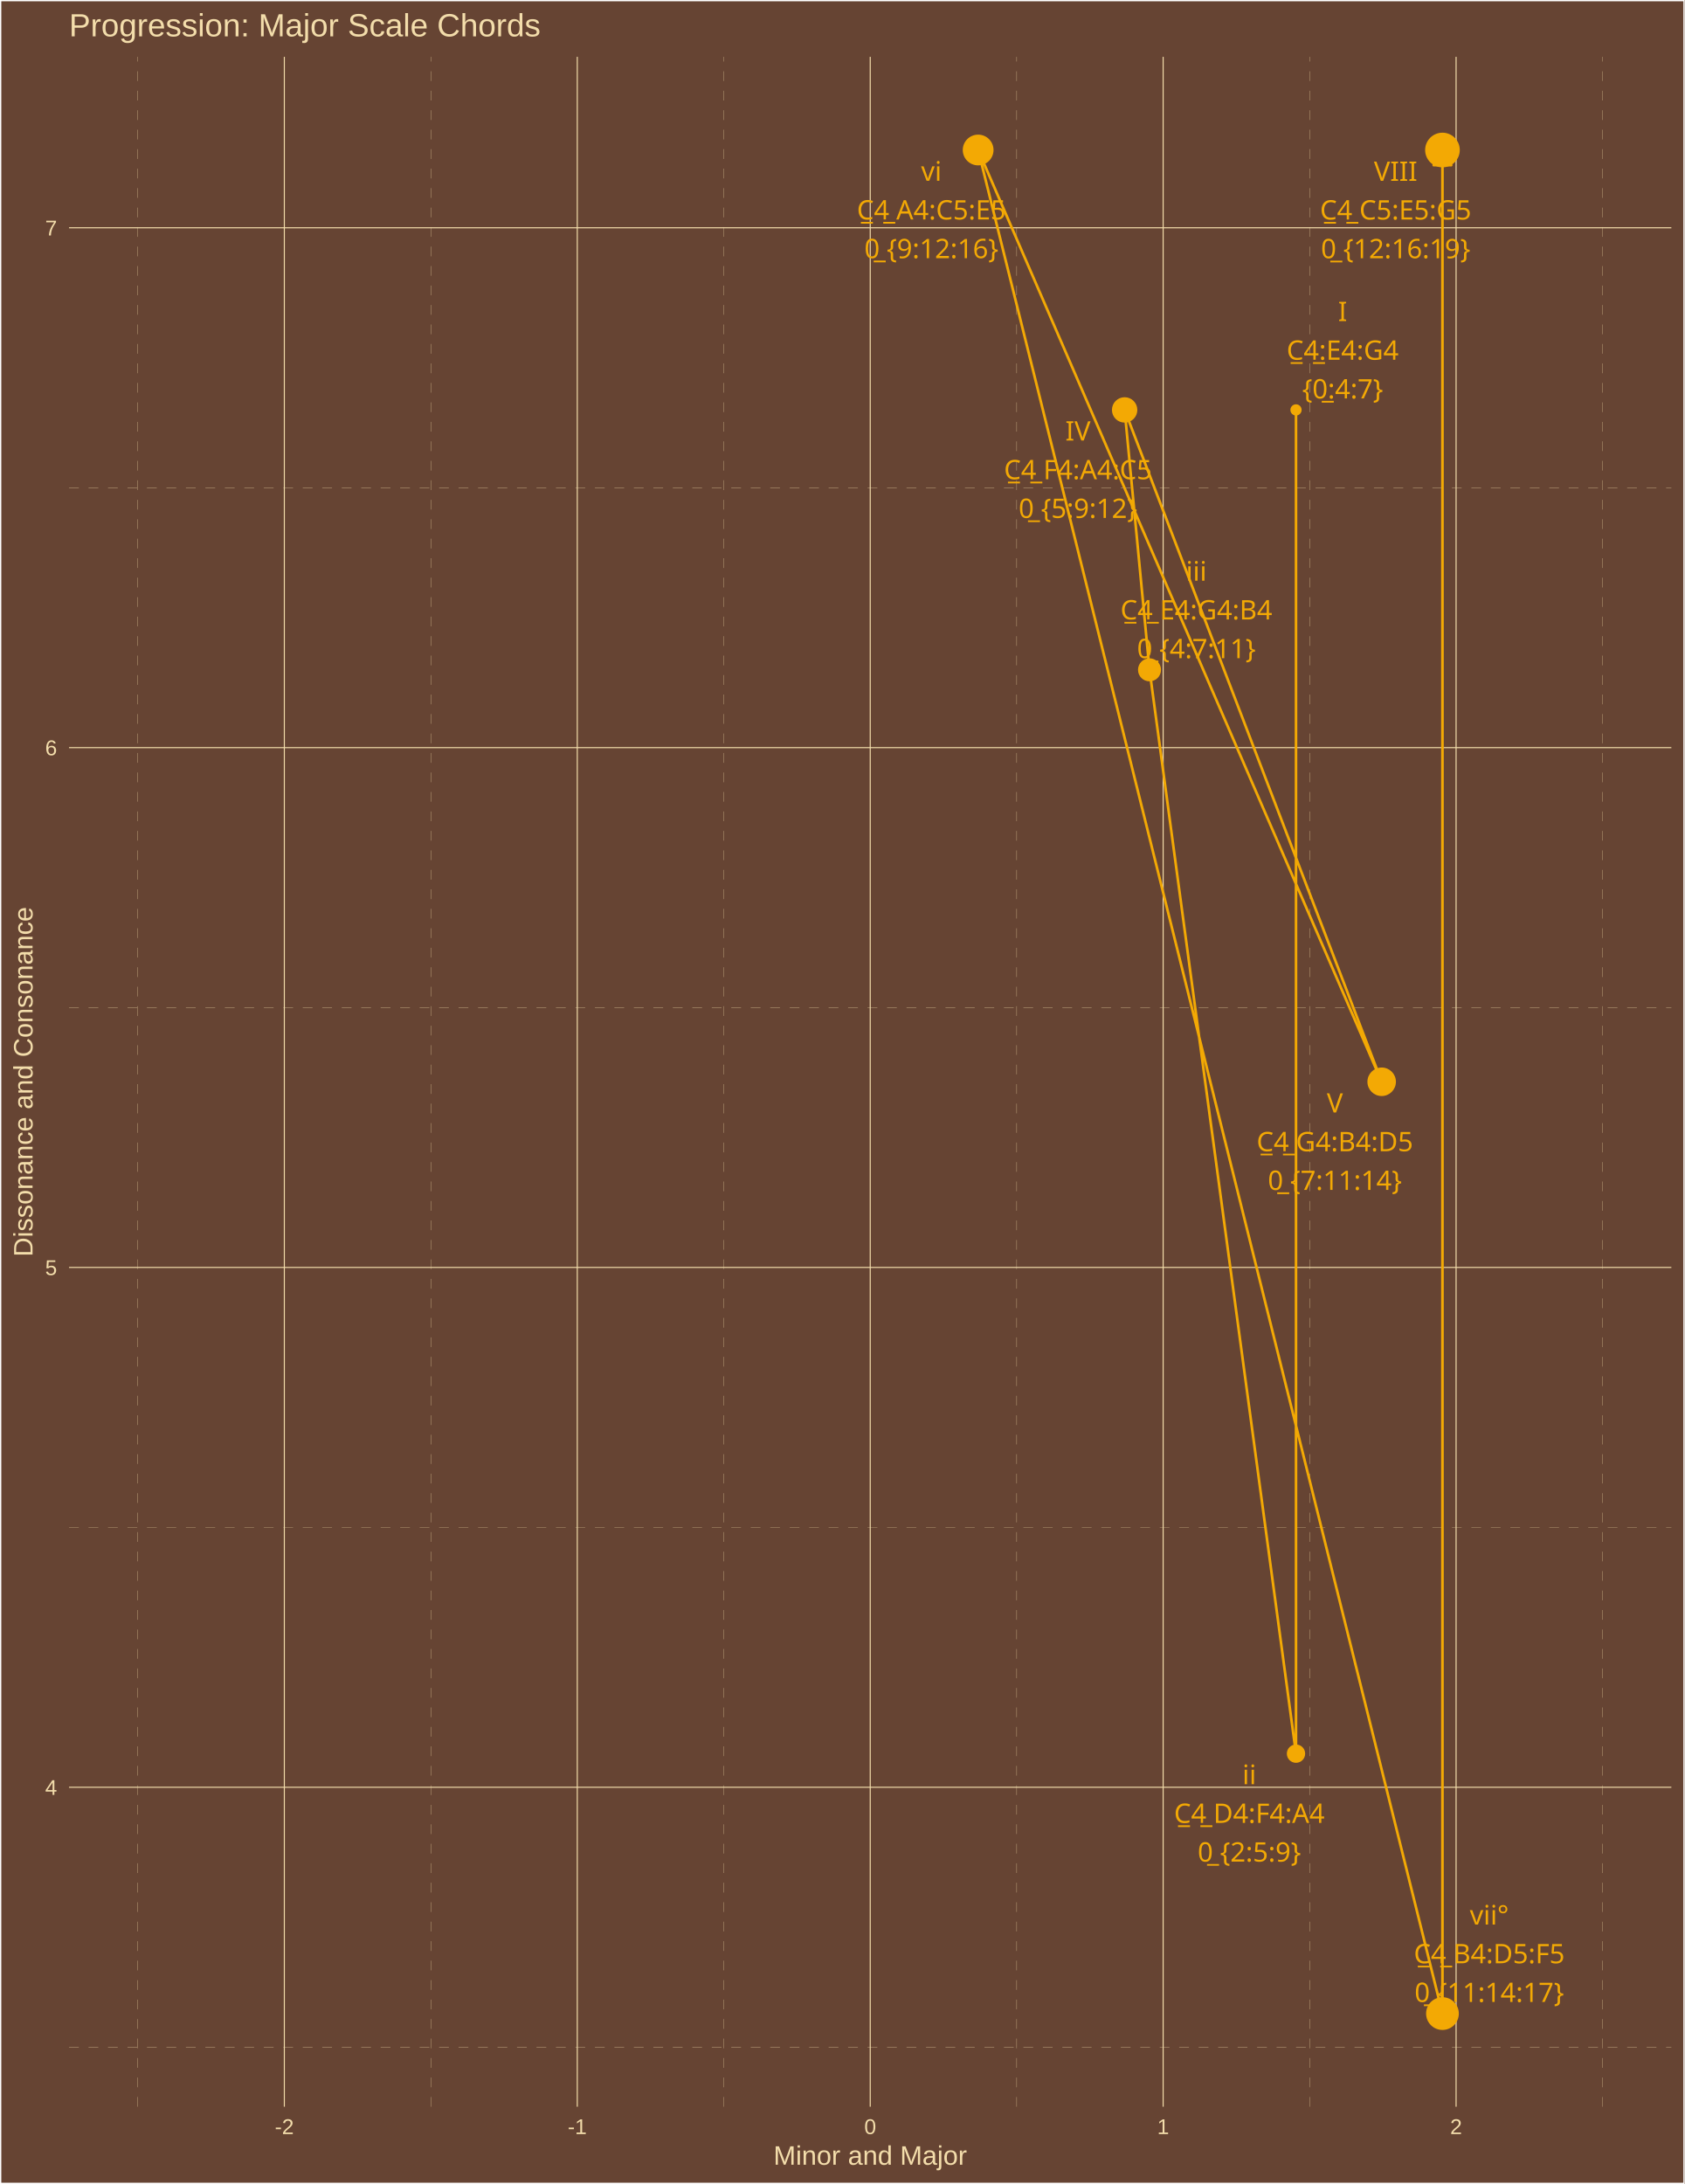
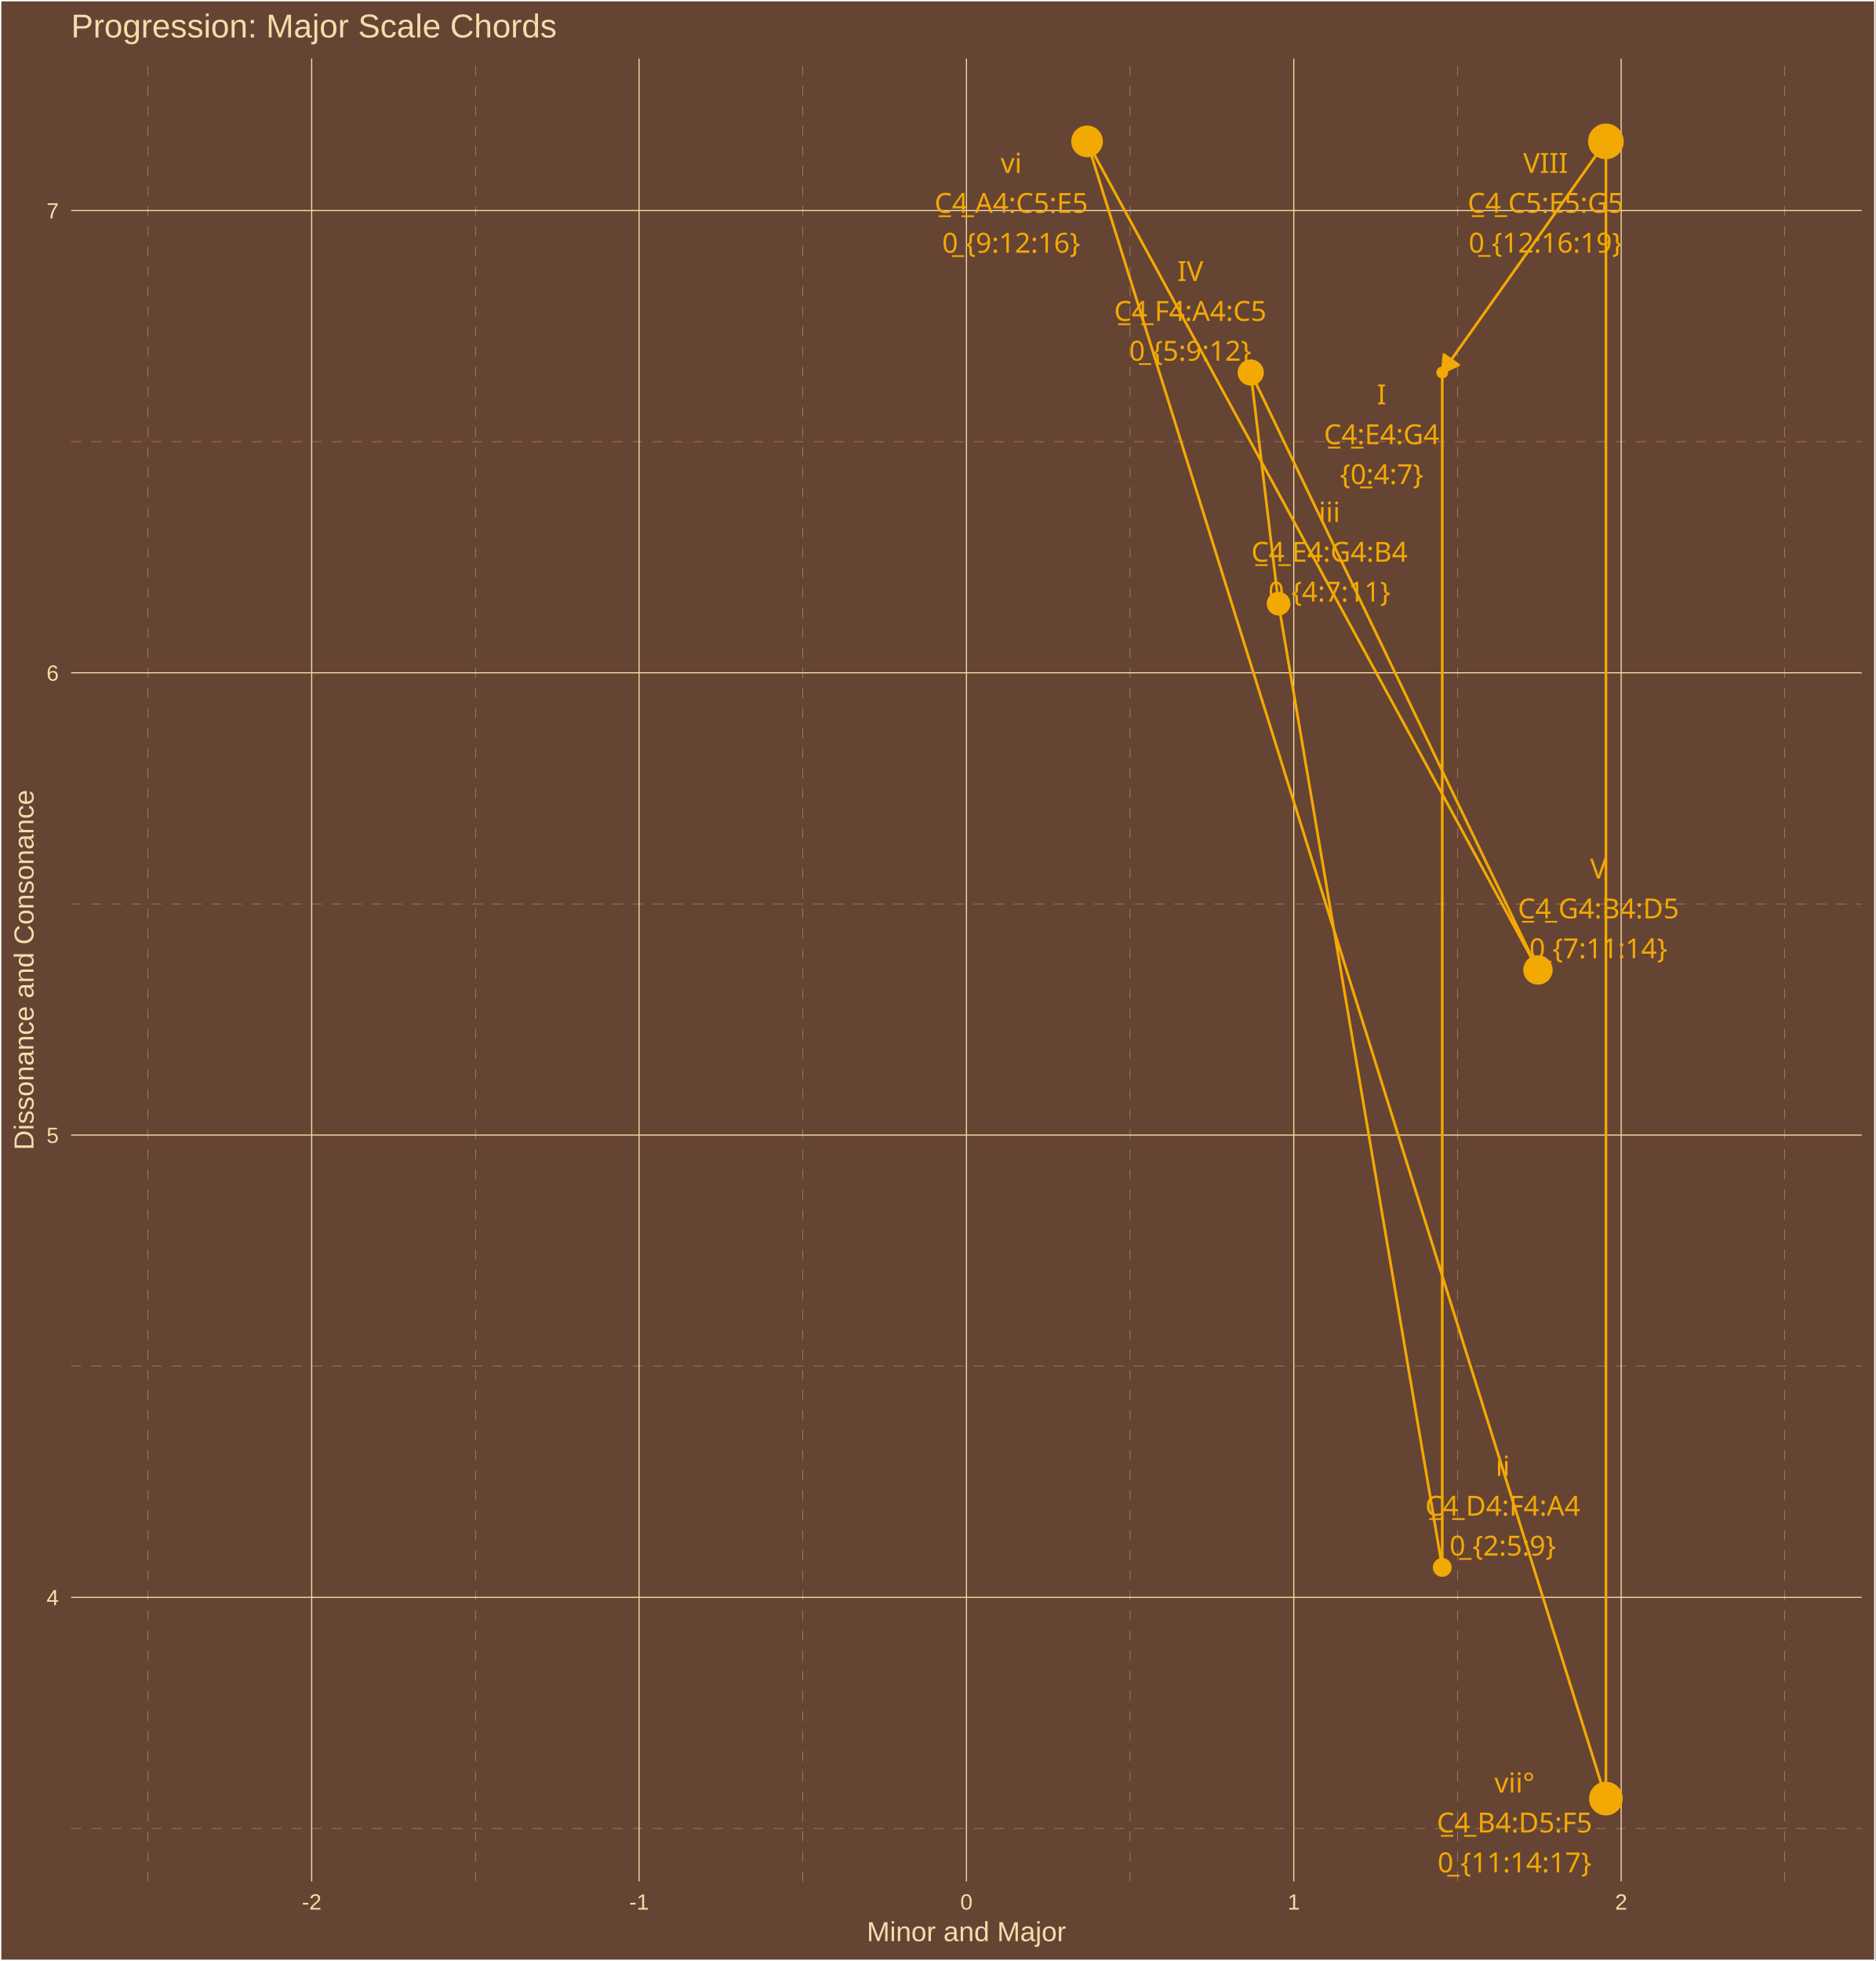
- <svg xmlns="http://www.w3.org/2000/svg" class="svglite" width="692.00pt" height="897.00pt" viewBox="0 0 692.00 897.00">
+ <svg xmlns="http://www.w3.org/2000/svg" class="svglite" width="748.00pt" height="782.00pt" viewBox="0 0 748.00 782.00">
  <defs>
    <style type="text/css">
    .svglite line, .svglite polyline, .svglite polygon, .svglite path, .svglite rect, .svglite circle {
      fill: none;
      stroke: #000000;
      stroke-linecap: round;
      stroke-linejoin: round;
      stroke-miterlimit: 10.00;
    }
    .svglite text {
      white-space: pre;
    }
  </style>
  </defs>
  <rect width="100%" height="100%" style="stroke: none; fill: #664433;" />
  <defs>
-     <clipPath id="cpMC4wMHw2OTIuMDB8MC4wMHw4OTcuMDA=">
-       <rect x="0.00" y="0.00" width="692.00" height="897.00" />
+     <clipPath id="cpMC4wMHw3NDguMDB8MC4wMHw3ODIuMDA=">
+       <rect x="0.00" y="0.00" width="748.00" height="782.00" />
    </clipPath>
  </defs>
-   <g clip-path="url(#cpMC4wMHw2OTIuMDB8MC4wMHw4OTcuMDA=)">
-     <rect x="0.00" y="0" width="692.00" height="897.00" style="stroke-width: 1.07; stroke: #FFFFFF; fill: #664433;" />
+   <g clip-path="url(#cpMC4wMHw3NDguMDB8MC4wMHw3ODIuMDA=)">
+     <rect x="0.00" y="0" width="748.00" height="782.00" style="stroke-width: 1.07; stroke: #FFFFFF; fill: #664433;" />
  </g>
  <defs>
-     <clipPath id="cpMjguMzd8Njg2LjUyfDIzLjM0fDg2NS4yNw==">
-       <rect x="28.37" y="23.34" width="658.15" height="841.93" />
+     <clipPath id="cpMjguMzd8NzQyLjUyfDIzLjM0fDc1MC4yNw==">
+       <rect x="28.37" y="23.34" width="714.15" height="726.93" />
    </clipPath>
  </defs>
-   <g clip-path="url(#cpMjguMzd8Njg2LjUyfDIzLjM0fDg2NS4yNw==)">
-     <rect x="28.37" y="23.34" width="658.15" height="841.93" style="stroke-width: 1.07; stroke: none; fill: #664433;" />
-     <polyline points="28.37,840.80 686.52,840.80 " style="stroke-width: 0.11; stroke: #F3DDAB; stroke-dasharray: 4.00,4.00; stroke-linecap: butt;" />
-     <polyline points="28.37,627.30 686.52,627.30 " style="stroke-width: 0.11; stroke: #F3DDAB; stroke-dasharray: 4.00,4.00; stroke-linecap: butt;" />
-     <polyline points="28.37,413.80 686.52,413.80 " style="stroke-width: 0.11; stroke: #F3DDAB; stroke-dasharray: 4.00,4.00; stroke-linecap: butt;" />
-     <polyline points="28.37,200.30 686.52,200.30 " style="stroke-width: 0.11; stroke: #F3DDAB; stroke-dasharray: 4.00,4.00; stroke-linecap: butt;" />
-     <polyline points="56.63,865.27 56.63,23.34 " style="stroke-width: 0.11; stroke: #F3DDAB; stroke-dasharray: 4.00,4.00; stroke-linecap: butt;" />
-     <polyline points="176.95,865.27 176.95,23.34 " style="stroke-width: 0.11; stroke: #F3DDAB; stroke-dasharray: 4.00,4.00; stroke-linecap: butt;" />
-     <polyline points="297.28,865.27 297.28,23.34 " style="stroke-width: 0.11; stroke: #F3DDAB; stroke-dasharray: 4.00,4.00; stroke-linecap: butt;" />
-     <polyline points="417.61,865.27 417.61,23.34 " style="stroke-width: 0.11; stroke: #F3DDAB; stroke-dasharray: 4.00,4.00; stroke-linecap: butt;" />
-     <polyline points="537.94,865.27 537.94,23.34 " style="stroke-width: 0.11; stroke: #F3DDAB; stroke-dasharray: 4.00,4.00; stroke-linecap: butt;" />
-     <polyline points="658.26,865.27 658.26,23.34 " style="stroke-width: 0.11; stroke: #F3DDAB; stroke-dasharray: 4.00,4.00; stroke-linecap: butt;" />
-     <polyline points="28.37,734.05 686.52,734.05 " style="stroke-width: 0.43; stroke: #F3DDAB; stroke-linecap: butt;" />
-     <polyline points="28.37,520.55 686.52,520.55 " style="stroke-width: 0.43; stroke: #F3DDAB; stroke-linecap: butt;" />
-     <polyline points="28.37,307.05 686.52,307.05 " style="stroke-width: 0.43; stroke: #F3DDAB; stroke-linecap: butt;" />
-     <polyline points="28.37,93.55 686.52,93.55 " style="stroke-width: 0.43; stroke: #F3DDAB; stroke-linecap: butt;" />
-     <polyline points="116.79,865.27 116.79,23.34 " style="stroke-width: 0.43; stroke: #F3DDAB; stroke-linecap: butt;" />
-     <polyline points="237.12,865.27 237.12,23.34 " style="stroke-width: 0.43; stroke: #F3DDAB; stroke-linecap: butt;" />
-     <polyline points="357.45,865.27 357.45,23.34 " style="stroke-width: 0.43; stroke: #F3DDAB; stroke-linecap: butt;" />
-     <polyline points="477.77,865.27 477.77,23.34 " style="stroke-width: 0.43; stroke: #F3DDAB; stroke-linecap: butt;" />
-     <polyline points="598.10,865.27 598.10,23.34 " style="stroke-width: 0.43; stroke: #F3DDAB; stroke-linecap: butt;" />
-     <circle cx="532.34" cy="168.36" r="1.95" style="stroke-width: 0.71; stroke: #F3A904; fill: #F3A904;" />
-     <circle cx="532.34" cy="720.25" r="1.95" style="stroke-width: 0.71; stroke: #F3A904; fill: #F3A904;" />
-     <circle cx="472.17" cy="275.11" r="1.95" style="stroke-width: 0.71; stroke: #F3A904; fill: #F3A904;" />
-     <circle cx="461.95" cy="168.36" r="1.95" style="stroke-width: 0.71; stroke: #F3A904; fill: #F3A904;" />
-     <circle cx="567.53" cy="444.30" r="1.95" style="stroke-width: 0.71; stroke: #F3A904; fill: #F3A904;" />
-     <circle cx="401.78" cy="61.61" r="1.95" style="stroke-width: 0.71; stroke: #F3A904; fill: #F3A904;" />
-     <circle cx="592.50" cy="827.00" r="1.95" style="stroke-width: 0.71; stroke: #F3A904; fill: #F3A904;" />
-     <circle cx="592.50" cy="61.61" r="1.95" style="stroke-width: 0.71; stroke: #F3A904; fill: #F3A904;" />
-     <circle cx="532.34" cy="168.36" r="1.42" style="stroke-width: 0.71; stroke: #F3A904; fill: #F3A904;" />
-     <circle cx="532.34" cy="720.25" r="3.41" style="stroke-width: 0.71; stroke: #F3A904; fill: #F3A904;" />
-     <circle cx="472.17" cy="275.11" r="4.37" style="stroke-width: 0.71; stroke: #F3A904; fill: #F3A904;" />
-     <circle cx="461.95" cy="168.36" r="4.86" style="stroke-width: 0.71; stroke: #F3A904; fill: #F3A904;" />
-     <circle cx="567.53" cy="444.30" r="5.50" style="stroke-width: 0.71; stroke: #F3A904; fill: #F3A904;" />
-     <circle cx="401.78" cy="61.61" r="5.96" style="stroke-width: 0.71; stroke: #F3A904; fill: #F3A904;" />
-     <circle cx="592.50" cy="827.00" r="6.37" style="stroke-width: 0.71; stroke: #F3A904; fill: #F3A904;" />
-     <circle cx="592.50" cy="61.61" r="6.76" style="stroke-width: 0.71; stroke: #F3A904; fill: #F3A904;" />
-     <polyline points="532.34,168.36 532.34,720.25 472.17,275.11 461.95,168.36 567.53,444.30 401.78,61.61 592.50,827.00 592.50,61.61 " style="stroke-width: 1.07; stroke: #F3A904; stroke-linecap: butt;" />
-     <polygon points="596.10,67.84 592.50,61.61 588.90,67.84 " style="stroke-width: 1.07; stroke: #F3A904; stroke-linecap: butt; fill: #F3A904;" />
-     <text x="551.50" y="131.86" text-anchor="middle" style="font-size: 11.04px;fill: #F3A904; font-family: &quot;Arial Unicode MS&quot;;" textLength="3.07px" lengthAdjust="spacingAndGlyphs">I</text>
-     <text x="551.50" y="147.75" text-anchor="middle" style="font-size: 11.04px;fill: #F3A904; font-family: &quot;Arial Unicode MS&quot;;" textLength="48.44px" lengthAdjust="spacingAndGlyphs">C̲4̲:E4:G4</text>
-     <text x="551.50" y="163.65" text-anchor="middle" style="font-size: 11.04px;fill: #F3A904; font-family: &quot;Arial Unicode MS&quot;;" textLength="31.91px" lengthAdjust="spacingAndGlyphs">{0̲:4:7}</text>
-     <text x="513.17" y="732.79" text-anchor="middle" style="font-size: 11.04px;fill: #F3A904; font-family: &quot;Arial Unicode MS&quot;;" textLength="4.90px" lengthAdjust="spacingAndGlyphs">ii</text>
-     <text x="513.17" y="748.69" text-anchor="middle" style="font-size: 11.04px;fill: #F3A904; font-family: &quot;Arial Unicode MS&quot;;" textLength="63.76px" lengthAdjust="spacingAndGlyphs">C̲4̲ D4:F4:A4</text>
-     <text x="513.17" y="764.58" text-anchor="middle" style="font-size: 11.04px;fill: #F3A904; font-family: &quot;Arial Unicode MS&quot;;" textLength="41.11px" lengthAdjust="spacingAndGlyphs">0̲ {2:5:9}</text>
-     <text x="491.41" y="238.51" text-anchor="middle" style="font-size: 11.04px;fill: #F3A904; font-family: &quot;Arial Unicode MS&quot;;" textLength="7.34px" lengthAdjust="spacingAndGlyphs">iii</text>
-     <text x="491.41" y="254.41" text-anchor="middle" style="font-size: 11.04px;fill: #F3A904; font-family: &quot;Arial Unicode MS&quot;;" textLength="65.00px" lengthAdjust="spacingAndGlyphs">C̲4̲ E4:G4:B4</text>
-     <text x="491.41" y="270.31" text-anchor="middle" style="font-size: 11.04px;fill: #F3A904; font-family: &quot;Arial Unicode MS&quot;;" textLength="47.25px" lengthAdjust="spacingAndGlyphs">0̲ {4:7:11}</text>
-     <text x="442.78" y="180.93" text-anchor="middle" style="font-size: 11.04px;fill: #F3A904; font-family: &quot;Arial Unicode MS&quot;;" textLength="10.43px" lengthAdjust="spacingAndGlyphs">IV</text>
-     <text x="442.78" y="196.83" text-anchor="middle" style="font-size: 11.04px;fill: #F3A904; font-family: &quot;Arial Unicode MS&quot;;" textLength="63.76px" lengthAdjust="spacingAndGlyphs">C̲4̲ F4:A4:C5</text>
-     <text x="442.78" y="212.72" text-anchor="middle" style="font-size: 11.04px;fill: #F3A904; font-family: &quot;Arial Unicode MS&quot;;" textLength="47.25px" lengthAdjust="spacingAndGlyphs">0̲ {5:9:12}</text>
-     <text x="548.31" y="456.93" text-anchor="middle" style="font-size: 11.04px;fill: #F3A904; font-family: &quot;Arial Unicode MS&quot;;" textLength="7.36px" lengthAdjust="spacingAndGlyphs">V</text>
-     <text x="548.31" y="472.83" text-anchor="middle" style="font-size: 11.04px;fill: #F3A904; font-family: &quot;Arial Unicode MS&quot;;" textLength="65.61px" lengthAdjust="spacingAndGlyphs">C̲4̲ G4:B4:D5</text>
-     <text x="548.31" y="488.72" text-anchor="middle" style="font-size: 11.04px;fill: #F3A904; font-family: &quot;Arial Unicode MS&quot;;" textLength="53.38px" lengthAdjust="spacingAndGlyphs">0̲ {7:11:14}</text>
-     <text x="382.57" y="74.24" text-anchor="middle" style="font-size: 11.04px;fill: #F3A904; font-family: &quot;Arial Unicode MS&quot;;" textLength="7.96px" lengthAdjust="spacingAndGlyphs">vi</text>
-     <text x="382.57" y="90.14" text-anchor="middle" style="font-size: 11.04px;fill: #F3A904; font-family: &quot;Arial Unicode MS&quot;;" textLength="64.38px" lengthAdjust="spacingAndGlyphs">C̲4̲ A4:C5:E5</text>
-     <text x="382.57" y="106.03" text-anchor="middle" style="font-size: 11.04px;fill: #F3A904; font-family: &quot;Arial Unicode MS&quot;;" textLength="53.38px" lengthAdjust="spacingAndGlyphs">0̲ {9:12:16}</text>
-     <text x="611.73" y="790.44" text-anchor="middle" style="font-size: 11.04px;fill: #F3A904; font-family: &quot;Arial Unicode MS&quot;;" textLength="14.82px" lengthAdjust="spacingAndGlyphs">vii°</text>
-     <text x="611.73" y="806.34" text-anchor="middle" style="font-size: 11.04px;fill: #F3A904; font-family: &quot;Arial Unicode MS&quot;;" textLength="63.76px" lengthAdjust="spacingAndGlyphs">C̲4̲ B4:D5:F5</text>
-     <text x="611.73" y="822.24" text-anchor="middle" style="font-size: 11.04px;fill: #F3A904; font-family: &quot;Arial Unicode MS&quot;;" textLength="59.52px" lengthAdjust="spacingAndGlyphs">0̲ {11:14:17}</text>
-     <text x="573.28" y="74.27" text-anchor="middle" style="font-size: 11.04px;fill: #F3A904; font-family: &quot;Arial Unicode MS&quot;;" textLength="16.56px" lengthAdjust="spacingAndGlyphs">VIII</text>
-     <text x="573.28" y="90.16" text-anchor="middle" style="font-size: 11.04px;fill: #F3A904; font-family: &quot;Arial Unicode MS&quot;;" textLength="65.61px" lengthAdjust="spacingAndGlyphs">C̲4̲ C5:E5:G5</text>
-     <text x="573.28" y="106.06" text-anchor="middle" style="font-size: 11.04px;fill: #F3A904; font-family: &quot;Arial Unicode MS&quot;;" textLength="59.52px" lengthAdjust="spacingAndGlyphs">0̲ {12:16:19}</text>
+   <g clip-path="url(#cpMjguMzd8NzQyLjUyfDIzLjM0fDc1MC4yNw==)">
+     <rect x="28.37" y="23.34" width="714.15" height="726.93" style="stroke-width: 1.07; stroke: none; fill: #664433;" />
+     <polyline points="28.37,729.14 742.52,729.14 " style="stroke-width: 0.11; stroke: #F3DDAB; stroke-dasharray: 4.00,4.00; stroke-linecap: butt;" />
+     <polyline points="28.37,544.80 742.52,544.80 " style="stroke-width: 0.11; stroke: #F3DDAB; stroke-dasharray: 4.00,4.00; stroke-linecap: butt;" />
+     <polyline points="28.37,360.46 742.52,360.46 " style="stroke-width: 0.11; stroke: #F3DDAB; stroke-dasharray: 4.00,4.00; stroke-linecap: butt;" />
+     <polyline points="28.37,176.12 742.52,176.12 " style="stroke-width: 0.11; stroke: #F3DDAB; stroke-dasharray: 4.00,4.00; stroke-linecap: butt;" />
+     <polyline points="59.03,750.27 59.03,23.34 " style="stroke-width: 0.11; stroke: #F3DDAB; stroke-dasharray: 4.00,4.00; stroke-linecap: butt;" />
+     <polyline points="189.60,750.27 189.60,23.34 " style="stroke-width: 0.11; stroke: #F3DDAB; stroke-dasharray: 4.00,4.00; stroke-linecap: butt;" />
+     <polyline points="320.16,750.27 320.16,23.34 " style="stroke-width: 0.11; stroke: #F3DDAB; stroke-dasharray: 4.00,4.00; stroke-linecap: butt;" />
+     <polyline points="450.73,750.27 450.73,23.34 " style="stroke-width: 0.11; stroke: #F3DDAB; stroke-dasharray: 4.00,4.00; stroke-linecap: butt;" />
+     <polyline points="581.29,750.27 581.29,23.34 " style="stroke-width: 0.11; stroke: #F3DDAB; stroke-dasharray: 4.00,4.00; stroke-linecap: butt;" />
+     <polyline points="711.86,750.27 711.86,23.34 " style="stroke-width: 0.11; stroke: #F3DDAB; stroke-dasharray: 4.00,4.00; stroke-linecap: butt;" />
+     <polyline points="28.37,636.97 742.52,636.97 " style="stroke-width: 0.43; stroke: #F3DDAB; stroke-linecap: butt;" />
+     <polyline points="28.37,452.63 742.52,452.63 " style="stroke-width: 0.43; stroke: #F3DDAB; stroke-linecap: butt;" />
+     <polyline points="28.37,268.29 742.52,268.29 " style="stroke-width: 0.43; stroke: #F3DDAB; stroke-linecap: butt;" />
+     <polyline points="28.37,83.96 742.52,83.96 " style="stroke-width: 0.43; stroke: #F3DDAB; stroke-linecap: butt;" />
+     <polyline points="124.31,750.27 124.31,23.34 " style="stroke-width: 0.43; stroke: #F3DDAB; stroke-linecap: butt;" />
+     <polyline points="254.88,750.27 254.88,23.34 " style="stroke-width: 0.43; stroke: #F3DDAB; stroke-linecap: butt;" />
+     <polyline points="385.45,750.27 385.45,23.34 " style="stroke-width: 0.43; stroke: #F3DDAB; stroke-linecap: butt;" />
+     <polyline points="516.01,750.27 516.01,23.34 " style="stroke-width: 0.43; stroke: #F3DDAB; stroke-linecap: butt;" />
+     <polyline points="646.58,750.27 646.58,23.34 " style="stroke-width: 0.43; stroke: #F3DDAB; stroke-linecap: butt;" />
+     <circle cx="575.22" cy="148.55" r="1.95" style="stroke-width: 0.71; stroke: #F3A904; fill: #F3A904;" />
+     <circle cx="575.22" cy="625.05" r="1.95" style="stroke-width: 0.71; stroke: #F3A904; fill: #F3A904;" />
+     <circle cx="509.93" cy="240.72" r="1.95" style="stroke-width: 0.71; stroke: #F3A904; fill: #F3A904;" />
+     <circle cx="498.84" cy="148.55" r="1.95" style="stroke-width: 0.71; stroke: #F3A904; fill: #F3A904;" />
+     <circle cx="613.40" cy="386.80" r="1.95" style="stroke-width: 0.71; stroke: #F3A904; fill: #F3A904;" />
+     <circle cx="433.56" cy="56.38" r="1.95" style="stroke-width: 0.71; stroke: #F3A904; fill: #F3A904;" />
+     <circle cx="640.50" cy="717.22" r="1.95" style="stroke-width: 0.71; stroke: #F3A904; fill: #F3A904;" />
+     <circle cx="640.50" cy="56.38" r="1.95" style="stroke-width: 0.71; stroke: #F3A904; fill: #F3A904;" />
+     <circle cx="575.22" cy="148.55" r="1.95" style="stroke-width: 0.71; stroke: #F3A904; fill: #F3A904;" />
+     <circle cx="575.22" cy="148.55" r="1.42" style="stroke-width: 0.71; stroke: #F3A904; fill: #F3A904;" />
+     <circle cx="575.22" cy="625.05" r="3.41" style="stroke-width: 0.71; stroke: #F3A904; fill: #F3A904;" />
+     <circle cx="509.93" cy="240.72" r="4.37" style="stroke-width: 0.71; stroke: #F3A904; fill: #F3A904;" />
+     <circle cx="498.84" cy="148.55" r="4.86" style="stroke-width: 0.71; stroke: #F3A904; fill: #F3A904;" />
+     <circle cx="613.40" cy="386.80" r="5.50" style="stroke-width: 0.71; stroke: #F3A904; fill: #F3A904;" />
+     <circle cx="433.56" cy="56.38" r="5.96" style="stroke-width: 0.71; stroke: #F3A904; fill: #F3A904;" />
+     <circle cx="640.50" cy="717.22" r="6.37" style="stroke-width: 0.71; stroke: #F3A904; fill: #F3A904;" />
+     <circle cx="640.50" cy="56.38" r="6.76" style="stroke-width: 0.71; stroke: #F3A904; fill: #F3A904;" />
+     <circle cx="575.22" cy="148.55" r="1.42" style="stroke-width: 0.71; stroke: #F3A904; fill: #F3A904;" />
+     <polyline points="575.22,148.55 575.22,625.05 509.93,240.72 498.84,148.55 613.40,386.80 433.56,56.38 640.50,717.22 640.50,56.38 575.22,148.55 " style="stroke-width: 1.07; stroke: #F3A904; stroke-linecap: butt;" />
+     <polygon points="575.88,141.38 575.22,148.55 581.76,145.54 " style="stroke-width: 1.07; stroke: #F3A904; stroke-linecap: butt; fill: #F3A904;" />
+     <text x="551.03" y="161.24" text-anchor="middle" style="font-size: 11.04px;fill: #F3A904; font-family: &quot;Arial Unicode MS&quot;;" textLength="3.07px" lengthAdjust="spacingAndGlyphs">I</text>
+     <text x="551.03" y="177.14" text-anchor="middle" style="font-size: 11.04px;fill: #F3A904; font-family: &quot;Arial Unicode MS&quot;;" textLength="48.44px" lengthAdjust="spacingAndGlyphs">C̲4̲:E4:G4</text>
+     <text x="551.03" y="193.04" text-anchor="middle" style="font-size: 11.04px;fill: #F3A904; font-family: &quot;Arial Unicode MS&quot;;" textLength="31.91px" lengthAdjust="spacingAndGlyphs">{0̲:4:7}</text>
+     <text x="599.35" y="588.52" text-anchor="middle" style="font-size: 11.04px;fill: #F3A904; font-family: &quot;Arial Unicode MS&quot;;" textLength="4.90px" lengthAdjust="spacingAndGlyphs">ii</text>
+     <text x="599.35" y="604.42" text-anchor="middle" style="font-size: 11.04px;fill: #F3A904; font-family: &quot;Arial Unicode MS&quot;;" textLength="63.76px" lengthAdjust="spacingAndGlyphs">C̲4̲ D4:F4:A4</text>
+     <text x="599.35" y="620.32" text-anchor="middle" style="font-size: 11.04px;fill: #F3A904; font-family: &quot;Arial Unicode MS&quot;;" textLength="41.11px" lengthAdjust="spacingAndGlyphs">0̲ {2:5:9}</text>
+     <text x="530.23" y="208.11" text-anchor="middle" style="font-size: 11.04px;fill: #F3A904; font-family: &quot;Arial Unicode MS&quot;;" textLength="7.34px" lengthAdjust="spacingAndGlyphs">iii</text>
+     <text x="530.23" y="224.01" text-anchor="middle" style="font-size: 11.04px;fill: #F3A904; font-family: &quot;Arial Unicode MS&quot;;" textLength="65.00px" lengthAdjust="spacingAndGlyphs">C̲4̲ E4:G4:B4</text>
+     <text x="530.23" y="239.90" text-anchor="middle" style="font-size: 11.04px;fill: #F3A904; font-family: &quot;Arial Unicode MS&quot;;" textLength="47.25px" lengthAdjust="spacingAndGlyphs">0̲ {4:7:11}</text>
+     <text x="474.73" y="112.05" text-anchor="middle" style="font-size: 11.04px;fill: #F3A904; font-family: &quot;Arial Unicode MS&quot;;" textLength="10.43px" lengthAdjust="spacingAndGlyphs">IV</text>
+     <text x="474.73" y="127.95" text-anchor="middle" style="font-size: 11.04px;fill: #F3A904; font-family: &quot;Arial Unicode MS&quot;;" textLength="63.76px" lengthAdjust="spacingAndGlyphs">C̲4̲ F4:A4:C5</text>
+     <text x="474.73" y="143.84" text-anchor="middle" style="font-size: 11.04px;fill: #F3A904; font-family: &quot;Arial Unicode MS&quot;;" textLength="47.25px" lengthAdjust="spacingAndGlyphs">0̲ {5:9:12}</text>
+     <text x="637.51" y="350.33" text-anchor="middle" style="font-size: 11.04px;fill: #F3A904; font-family: &quot;Arial Unicode MS&quot;;" textLength="7.36px" lengthAdjust="spacingAndGlyphs">V</text>
+     <text x="637.51" y="366.22" text-anchor="middle" style="font-size: 11.04px;fill: #F3A904; font-family: &quot;Arial Unicode MS&quot;;" textLength="65.61px" lengthAdjust="spacingAndGlyphs">C̲4̲ G4:B4:D5</text>
+     <text x="637.51" y="382.12" text-anchor="middle" style="font-size: 11.04px;fill: #F3A904; font-family: &quot;Arial Unicode MS&quot;;" textLength="53.38px" lengthAdjust="spacingAndGlyphs">0̲ {7:11:14}</text>
+     <text x="403.31" y="68.99" text-anchor="middle" style="font-size: 11.04px;fill: #F3A904; font-family: &quot;Arial Unicode MS&quot;;" textLength="7.96px" lengthAdjust="spacingAndGlyphs">vi</text>
+     <text x="403.31" y="84.88" text-anchor="middle" style="font-size: 11.04px;fill: #F3A904; font-family: &quot;Arial Unicode MS&quot;;" textLength="64.38px" lengthAdjust="spacingAndGlyphs">C̲4̲ A4:C5:E5</text>
+     <text x="403.31" y="100.78" text-anchor="middle" style="font-size: 11.04px;fill: #F3A904; font-family: &quot;Arial Unicode MS&quot;;" textLength="53.38px" lengthAdjust="spacingAndGlyphs">0̲ {9:12:16}</text>
+     <text x="604.05" y="714.84" text-anchor="middle" style="font-size: 11.04px;fill: #F3A904; font-family: &quot;Arial Unicode MS&quot;;" textLength="14.82px" lengthAdjust="spacingAndGlyphs">vii°</text>
+     <text x="604.05" y="730.74" text-anchor="middle" style="font-size: 11.04px;fill: #F3A904; font-family: &quot;Arial Unicode MS&quot;;" textLength="63.76px" lengthAdjust="spacingAndGlyphs">C̲4̲ B4:D5:F5</text>
+     <text x="604.05" y="746.63" text-anchor="middle" style="font-size: 11.04px;fill: #F3A904; font-family: &quot;Arial Unicode MS&quot;;" textLength="59.52px" lengthAdjust="spacingAndGlyphs">0̲ {11:14:17}</text>
+     <text x="616.44" y="68.94" text-anchor="middle" style="font-size: 11.04px;fill: #F3A904; font-family: &quot;Arial Unicode MS&quot;;" textLength="16.56px" lengthAdjust="spacingAndGlyphs">VIII</text>
+     <text x="616.44" y="84.84" text-anchor="middle" style="font-size: 11.04px;fill: #F3A904; font-family: &quot;Arial Unicode MS&quot;;" textLength="65.61px" lengthAdjust="spacingAndGlyphs">C̲4̲ C5:E5:G5</text>
+     <text x="616.44" y="100.73" text-anchor="middle" style="font-size: 11.04px;fill: #F3A904; font-family: &quot;Arial Unicode MS&quot;;" textLength="59.52px" lengthAdjust="spacingAndGlyphs">0̲ {12:16:19}</text>
  </g>
-   <g clip-path="url(#cpMC4wMHw2OTIuMDB8MC4wMHw4OTcuMDA=)">
-     <text x="23.44" y="737.20" text-anchor="end" style="font-size: 8.80px;fill: #F3DDAB; font-family: &quot;Arial&quot;;" textLength="4.90px" lengthAdjust="spacingAndGlyphs">4</text>
-     <text x="23.44" y="523.70" text-anchor="end" style="font-size: 8.80px;fill: #F3DDAB; font-family: &quot;Arial&quot;;" textLength="4.90px" lengthAdjust="spacingAndGlyphs">5</text>
-     <text x="23.44" y="310.20" text-anchor="end" style="font-size: 8.80px;fill: #F3DDAB; font-family: &quot;Arial&quot;;" textLength="4.90px" lengthAdjust="spacingAndGlyphs">6</text>
-     <text x="23.44" y="96.70" text-anchor="end" style="font-size: 8.80px;fill: #F3DDAB; font-family: &quot;Arial&quot;;" textLength="4.90px" lengthAdjust="spacingAndGlyphs">7</text>
-     <text x="116.79" y="876.50" text-anchor="middle" style="font-size: 8.80px;fill: #F3DDAB; font-family: &quot;Arial&quot;;" textLength="7.83px" lengthAdjust="spacingAndGlyphs">-2</text>
-     <text x="237.12" y="876.50" text-anchor="middle" style="font-size: 8.80px;fill: #F3DDAB; font-family: &quot;Arial&quot;;" textLength="7.83px" lengthAdjust="spacingAndGlyphs">-1</text>
-     <text x="357.45" y="876.50" text-anchor="middle" style="font-size: 8.80px;fill: #F3DDAB; font-family: &quot;Arial&quot;;" textLength="4.90px" lengthAdjust="spacingAndGlyphs">0</text>
-     <text x="477.77" y="876.50" text-anchor="middle" style="font-size: 8.80px;fill: #F3DDAB; font-family: &quot;Arial&quot;;" textLength="4.90px" lengthAdjust="spacingAndGlyphs">1</text>
-     <text x="598.10" y="876.50" text-anchor="middle" style="font-size: 8.80px;fill: #F3DDAB; font-family: &quot;Arial&quot;;" textLength="4.90px" lengthAdjust="spacingAndGlyphs">2</text>
-     <text x="357.45" y="889.09" text-anchor="middle" style="font-size: 11.00px;fill: #F3DDAB; font-family: &quot;Arial&quot;;" textLength="79.49px" lengthAdjust="spacingAndGlyphs">Minor and Major</text>
-     <text transform="translate(13.37,444.30) rotate(-90)" text-anchor="middle" style="font-size: 11.00px;fill: #F3DDAB; font-family: &quot;Arial&quot;;" textLength="143.73px" lengthAdjust="spacingAndGlyphs">Dissonance and Consonance</text>
+   <g clip-path="url(#cpMC4wMHw3NDguMDB8MC4wMHw3ODIuMDA=)">
+     <text x="23.44" y="640.12" text-anchor="end" style="font-size: 8.80px;fill: #F3DDAB; font-family: &quot;Arial&quot;;" textLength="4.90px" lengthAdjust="spacingAndGlyphs">4</text>
+     <text x="23.44" y="455.79" text-anchor="end" style="font-size: 8.80px;fill: #F3DDAB; font-family: &quot;Arial&quot;;" textLength="4.90px" lengthAdjust="spacingAndGlyphs">5</text>
+     <text x="23.44" y="271.45" text-anchor="end" style="font-size: 8.80px;fill: #F3DDAB; font-family: &quot;Arial&quot;;" textLength="4.90px" lengthAdjust="spacingAndGlyphs">6</text>
+     <text x="23.44" y="87.11" text-anchor="end" style="font-size: 8.80px;fill: #F3DDAB; font-family: &quot;Arial&quot;;" textLength="4.90px" lengthAdjust="spacingAndGlyphs">7</text>
+     <text x="124.31" y="761.50" text-anchor="middle" style="font-size: 8.80px;fill: #F3DDAB; font-family: &quot;Arial&quot;;" textLength="7.83px" lengthAdjust="spacingAndGlyphs">-2</text>
+     <text x="254.88" y="761.50" text-anchor="middle" style="font-size: 8.80px;fill: #F3DDAB; font-family: &quot;Arial&quot;;" textLength="7.83px" lengthAdjust="spacingAndGlyphs">-1</text>
+     <text x="385.45" y="761.50" text-anchor="middle" style="font-size: 8.80px;fill: #F3DDAB; font-family: &quot;Arial&quot;;" textLength="4.90px" lengthAdjust="spacingAndGlyphs">0</text>
+     <text x="516.01" y="761.50" text-anchor="middle" style="font-size: 8.80px;fill: #F3DDAB; font-family: &quot;Arial&quot;;" textLength="4.90px" lengthAdjust="spacingAndGlyphs">1</text>
+     <text x="646.58" y="761.50" text-anchor="middle" style="font-size: 8.80px;fill: #F3DDAB; font-family: &quot;Arial&quot;;" textLength="4.90px" lengthAdjust="spacingAndGlyphs">2</text>
+     <text x="385.45" y="774.09" text-anchor="middle" style="font-size: 11.00px;fill: #F3DDAB; font-family: &quot;Arial&quot;;" textLength="79.49px" lengthAdjust="spacingAndGlyphs">Minor and Major</text>
+     <text transform="translate(13.37,386.80) rotate(-90)" text-anchor="middle" style="font-size: 11.00px;fill: #F3DDAB; font-family: &quot;Arial&quot;;" textLength="143.73px" lengthAdjust="spacingAndGlyphs">Dissonance and Consonance</text>
    <text x="28.37" y="14.94" style="font-size: 13.20px;fill: #F3DDAB; font-family: &quot;Arial&quot;;" textLength="193.55px" lengthAdjust="spacingAndGlyphs">Progression: Major Scale Chords</text>
  </g>
</svg>
